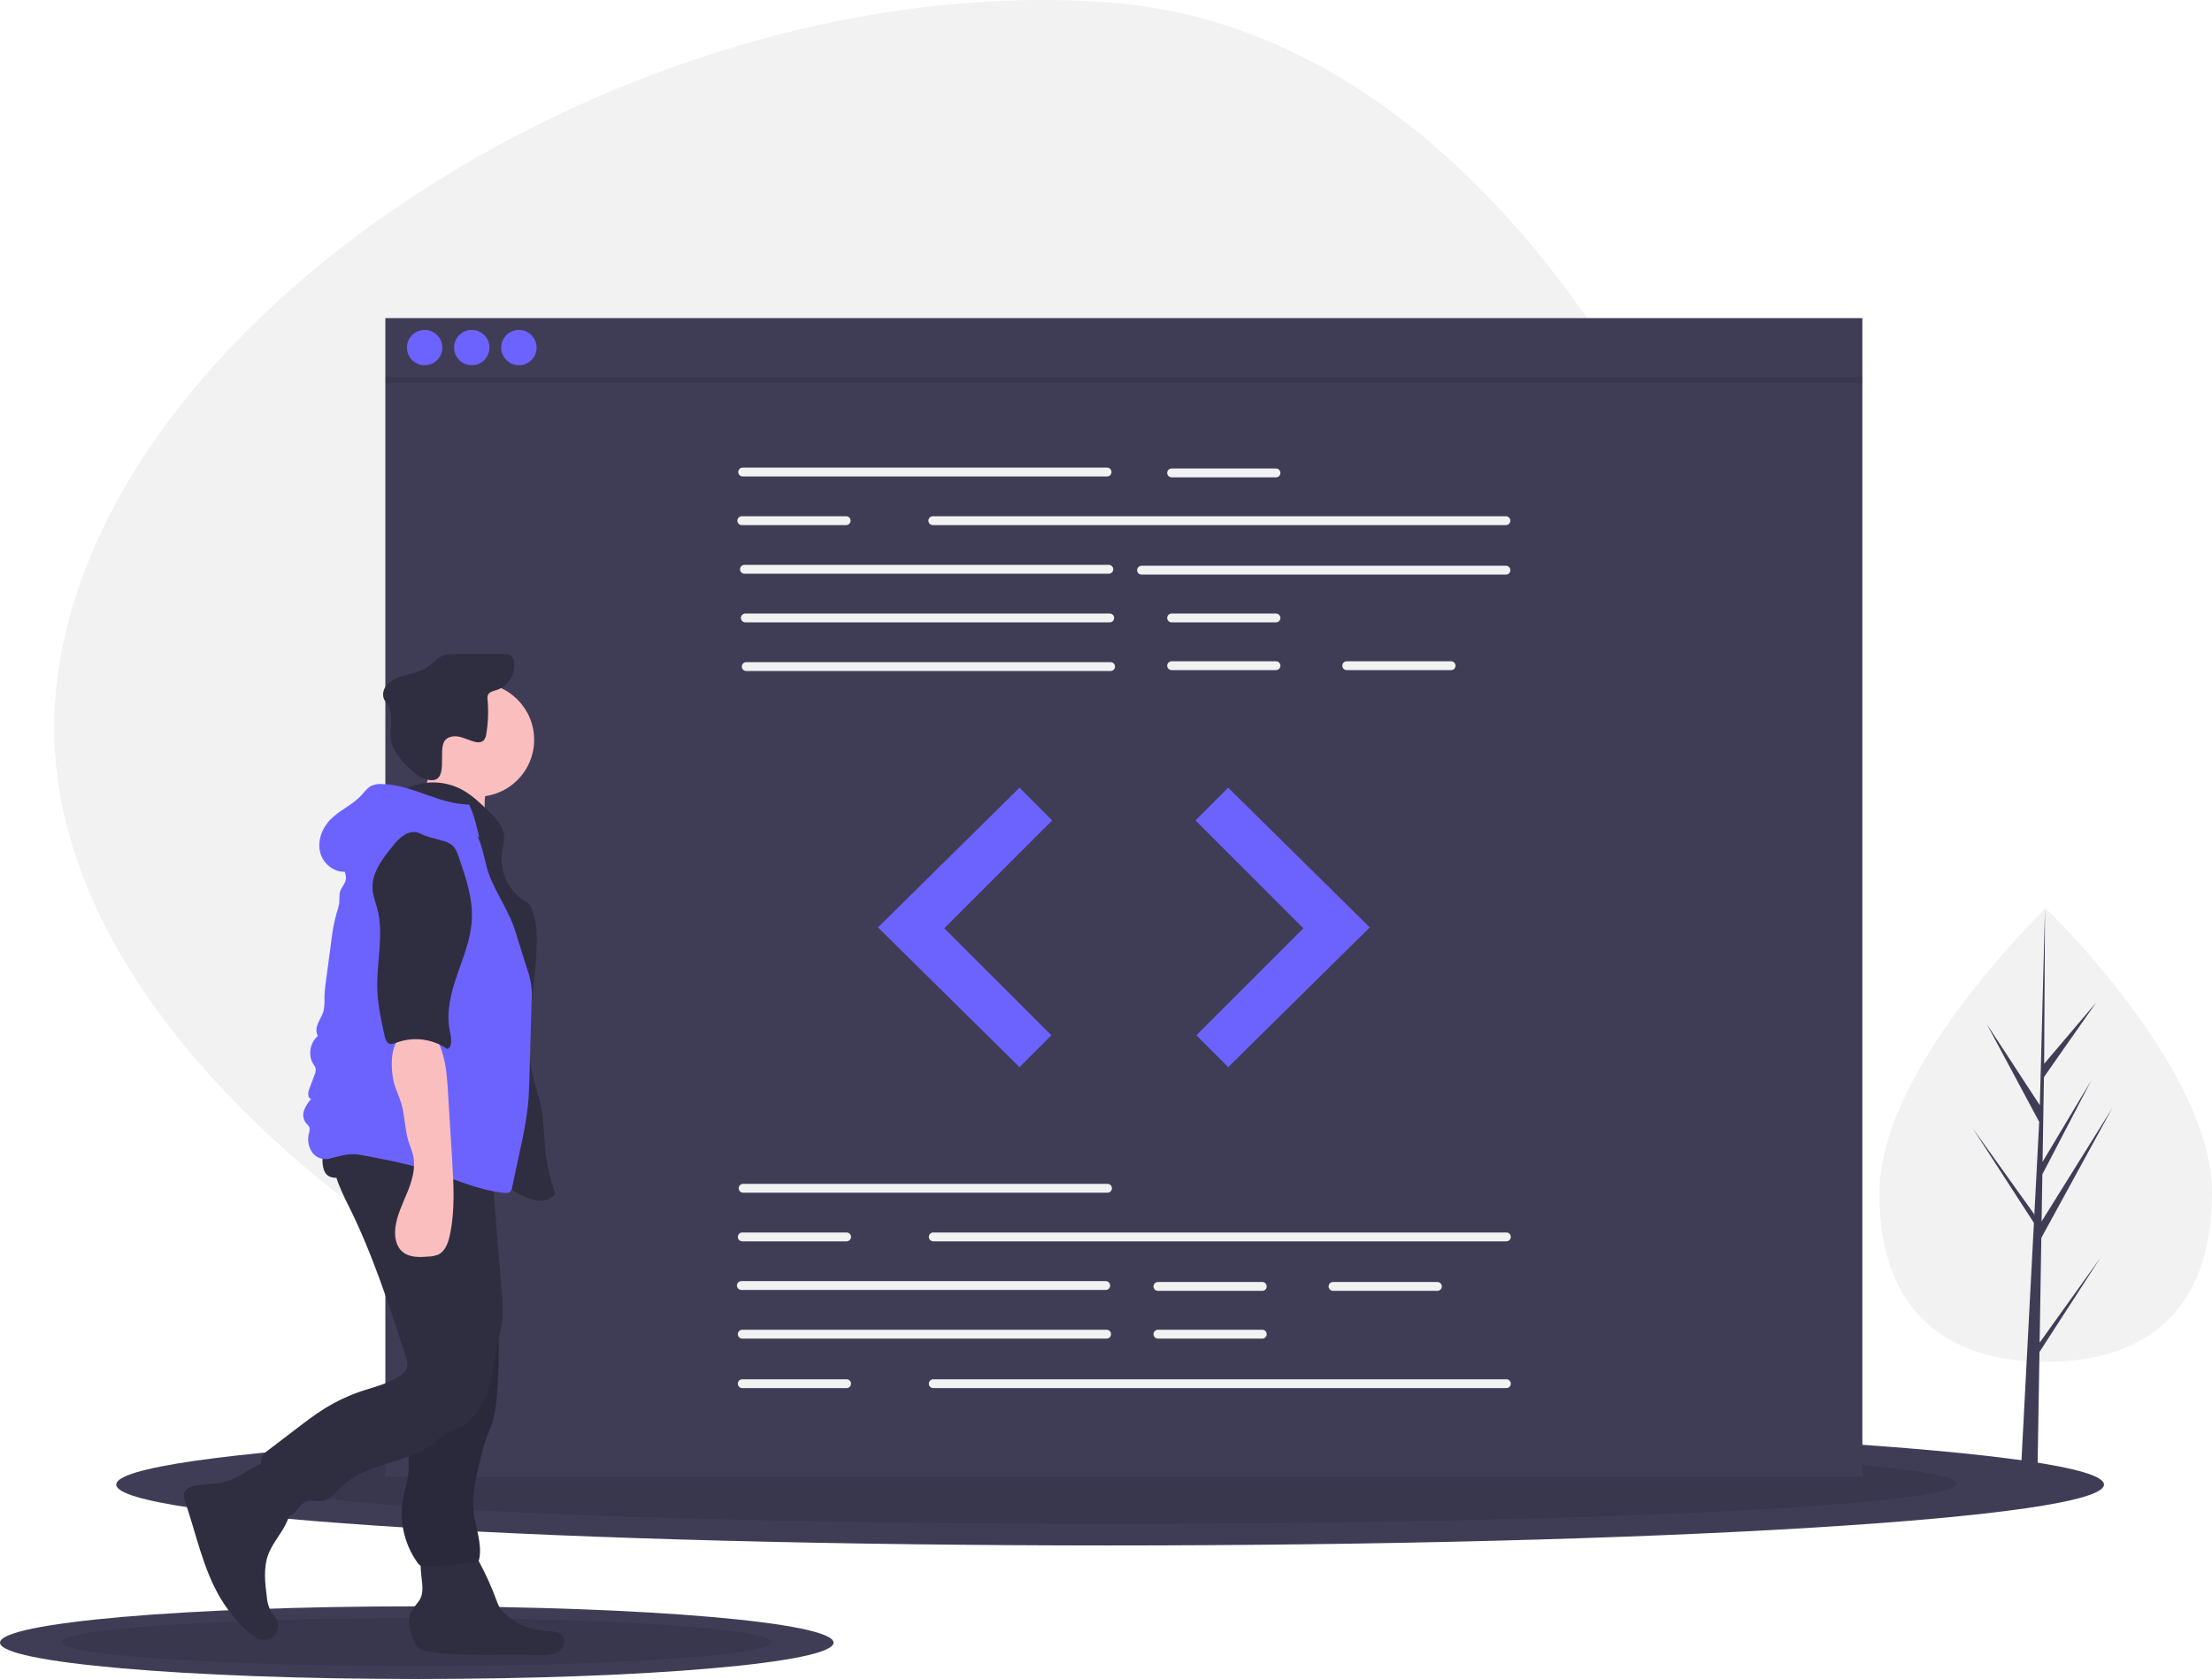
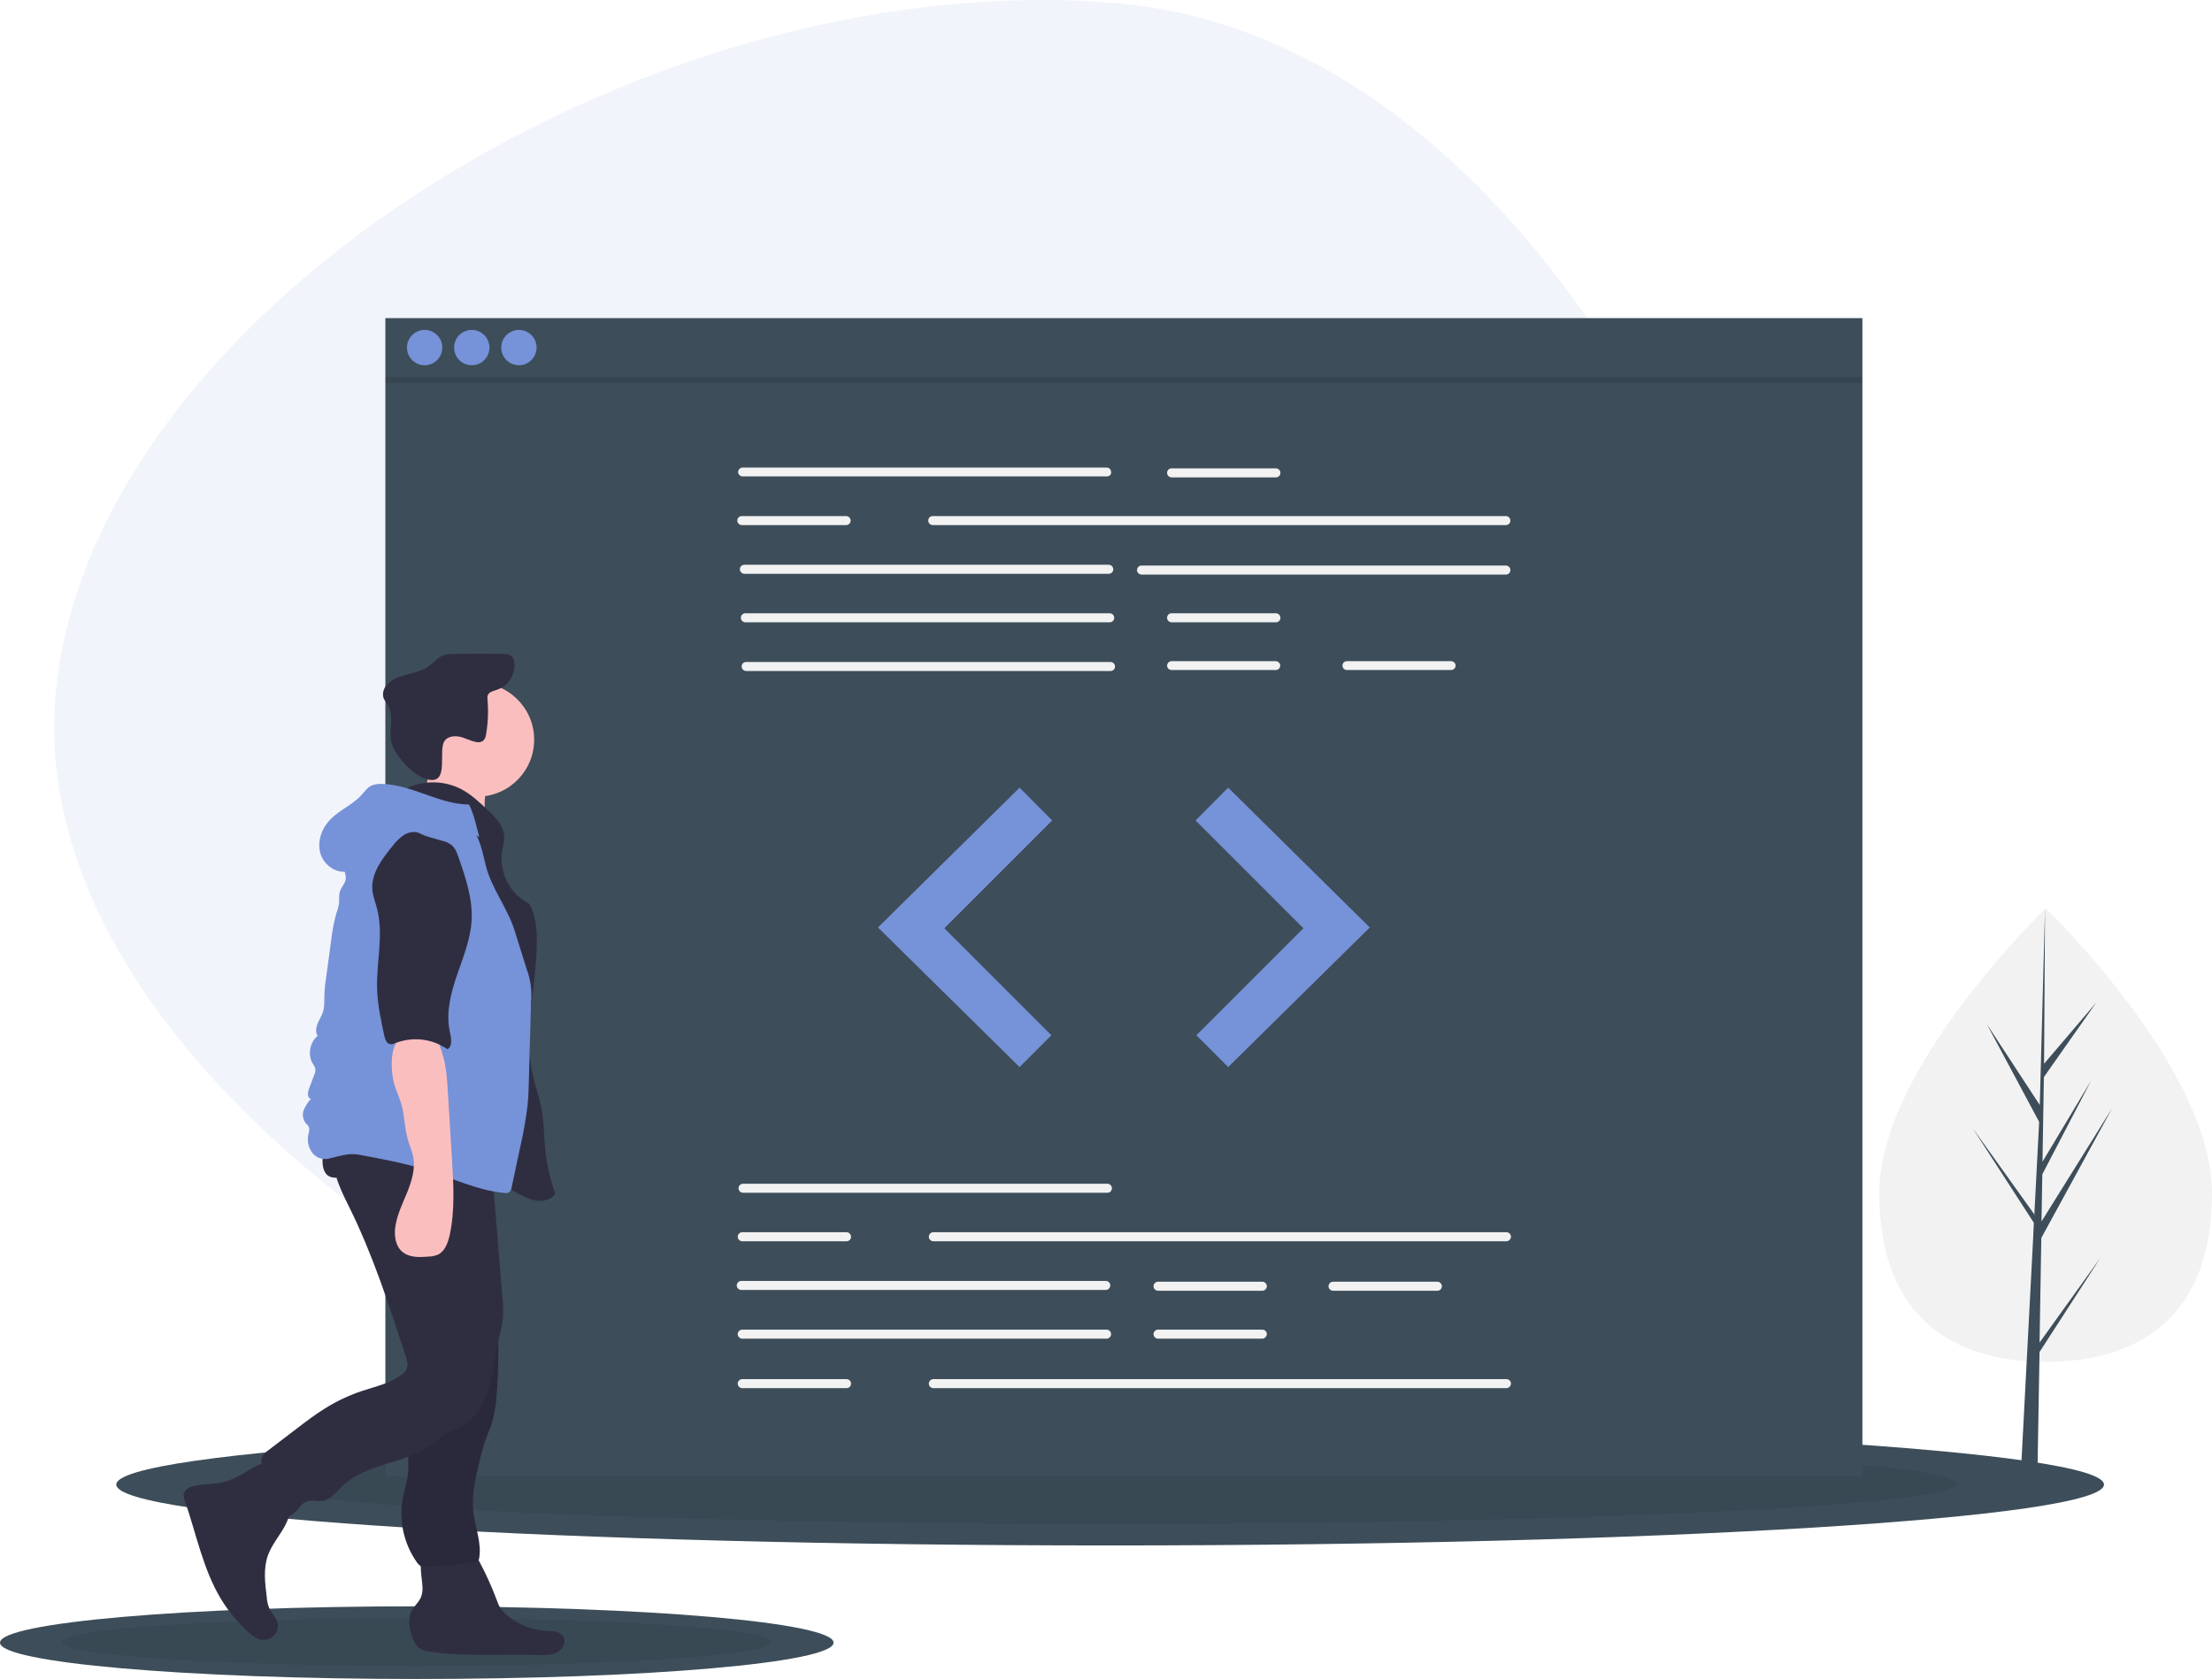
- <svg xmlns="http://www.w3.org/2000/svg" id="a594ac37-6d44-4297-8862-1cbd9c01c0b7" data-name="Layer 1" width="1126.194" height="855" viewBox="0 0 1126.194 855">
-   <path d="M581.768,778.438C339.369,759.991,50.297,572.172,65.014,378.781S359.7,5.358,602.099,23.805,984.031,403.667,969.314,597.058,824.166,796.885,581.768,778.438Z" transform="translate(-36.90323 -22.5)" fill="#f2f2f2" />
-   <ellipse cx="565.194" cy="756" rx="506" ry="31" fill="#3f3d56" />
-   <ellipse cx="565.194" cy="755.5" rx="431" ry="20.5" opacity="0.1" />
-   <ellipse cx="212.194" cy="836.5" rx="212.194" ry="18.5" fill="#3f3d56" />
-   <ellipse cx="212.194" cy="836.202" rx="180.742" ry="12.234" opacity="0.1" />
-   <rect x="196.194" y="162" width="752" height="590" fill="#3f3d56" />
-   <path d="M600.541,265.129H415.024a2.251,2.251,0,1,1,0-4.503H600.541a2.251,2.251,0,0,1,0,4.503Z" transform="translate(-36.90323 -22.5)" fill="#f2f2f2" />
-   <path d="M803.62,289.895H511.835a2.251,2.251,0,0,1,0-4.503H803.62a2.251,2.251,0,1,1,0,4.503Z" transform="translate(-36.90323 -22.5)" fill="#f2f2f2" />
-   <path d="M601.442,314.661H415.924a2.251,2.251,0,1,1,0-4.503H601.442a2.251,2.251,0,1,1,0,4.503Z" transform="translate(-36.90323 -22.5)" fill="#f2f2f2" />
-   <path d="M803.62,315.111H618.102a2.251,2.251,0,0,1,0-4.503H803.62a2.251,2.251,0,1,1,0,4.503Z" transform="translate(-36.90323 -22.5)" fill="#f2f2f2" />
-   <path d="M601.892,339.426H416.374a2.251,2.251,0,0,1,0-4.503H601.892a2.251,2.251,0,1,1,0,4.503Z" transform="translate(-36.90323 -22.5)" fill="#f2f2f2" />
-   <path d="M602.342,364.192H416.825a2.251,2.251,0,0,1,0-4.503H602.342a2.251,2.251,0,1,1,0,4.503Z" transform="translate(-36.90323 -22.5)" fill="#f2f2f2" />
-   <path d="M686.546,265.579H633.412a2.251,2.251,0,0,1,0-4.503h53.134a2.251,2.251,0,1,1,0,4.503Z" transform="translate(-36.90323 -22.5)" fill="#f2f2f2" />
-   <path d="M686.546,339.426H633.412a2.251,2.251,0,0,1,0-4.503h53.134a2.251,2.251,0,1,1,0,4.503Z" transform="translate(-36.90323 -22.5)" fill="#f2f2f2" />
-   <path d="M686.546,363.742H633.412a2.251,2.251,0,1,1,0-4.503h53.134a2.251,2.251,0,1,1,0,4.503Z" transform="translate(-36.90323 -22.5)" fill="#f2f2f2" />
-   <path d="M775.702,363.742H722.569a2.251,2.251,0,0,1,0-4.503h53.134a2.251,2.251,0,1,1,0,4.503Z" transform="translate(-36.90323 -22.5)" fill="#f2f2f2" />
-   <path d="M467.707,289.895H414.573a2.251,2.251,0,0,1,0-4.503h53.134a2.251,2.251,0,0,1,0,4.503Z" transform="translate(-36.90323 -22.5)" fill="#f2f2f2" />
-   <path d="M600.766,629.861H415.249a2.251,2.251,0,0,1,0-4.503H600.766a2.251,2.251,0,0,1,0,4.503Z" transform="translate(-36.90323 -22.5)" fill="#f2f2f2" />
-   <path d="M599.866,679.392H414.348a2.251,2.251,0,1,1,0-4.503H599.866a2.251,2.251,0,0,1,0,4.503Z" transform="translate(-36.90323 -22.5)" fill="#f2f2f2" />
-   <path d="M600.316,704.158H414.798a2.251,2.251,0,1,1,0-4.503H600.316a2.251,2.251,0,1,1,0,4.503Z" transform="translate(-36.90323 -22.5)" fill="#f2f2f2" />
-   <path d="M679.566,679.842H626.433a2.251,2.251,0,0,1,0-4.503h53.134a2.251,2.251,0,0,1,0,4.503Z" transform="translate(-36.90323 -22.5)" fill="#f2f2f2" />
-   <path d="M679.566,704.158H626.433a2.251,2.251,0,0,1,0-4.503h53.134a2.251,2.251,0,1,1,0,4.503Z" transform="translate(-36.90323 -22.5)" fill="#f2f2f2" />
-   <path d="M768.723,679.842H715.589a2.251,2.251,0,1,1,0-4.503h53.134a2.251,2.251,0,0,1,0,4.503Z" transform="translate(-36.90323 -22.5)" fill="#f2f2f2" />
-   <path d="M803.845,654.626H512.06a2.251,2.251,0,0,1,0-4.503H803.845a2.251,2.251,0,0,1,0,4.503Z" transform="translate(-36.90323 -22.5)" fill="#f2f2f2" />
-   <path d="M467.932,654.626H414.798a2.251,2.251,0,0,1,0-4.503H467.932a2.251,2.251,0,0,1,0,4.503Z" transform="translate(-36.90323 -22.5)" fill="#f2f2f2" />
-   <path d="M803.845,729.374H512.06a2.251,2.251,0,1,1,0-4.503H803.845a2.251,2.251,0,0,1,0,4.503Z" transform="translate(-36.90323 -22.5)" fill="#f2f2f2" />
-   <path d="M467.932,729.374H414.798a2.251,2.251,0,1,1,0-4.503H467.932a2.251,2.251,0,1,1,0,4.503Z" transform="translate(-36.90323 -22.5)" fill="#f2f2f2" />
-   <polygon points="519.06 401.13 447.014 472.275 519.06 543.42 535.27 527.21 480.786 472.725 535.72 417.79 519.06 401.13" fill="#6c63ff" />
-   <polygon points="625.327 401.13 697.373 472.275 625.327 543.42 609.117 527.21 663.602 472.725 608.667 417.79 625.327 401.13" fill="#6c63ff" />
-   <circle cx="216.194" cy="177" r="9" fill="#6c63ff" />
-   <circle cx="240.194" cy="177" r="9" fill="#6c63ff" />
-   <circle cx="264.194" cy="177" r="9" fill="#6c63ff" />
-   <rect x="196.194" y="192" width="752" height="3" opacity="0.1" />
-   <path d="M1163.097,629.954c0,63.771-37.911,86.038-84.676,86.038s-84.676-22.266-84.676-86.038,84.676-144.898,84.676-144.898S1163.097,566.182,1163.097,629.954Z" transform="translate(-36.90323 -22.5)" fill="#f2f2f2" />
-   <polygon points="1038.433 683.736 1039.3 630.365 1075.391 564.338 1039.436 621.993 1039.826 597.995 1064.699 550.226 1039.929 591.645 1039.929 591.645 1040.63 548.484 1067.265 510.453 1040.74 541.697 1041.178 462.556 1038.425 567.325 1038.651 563.003 1011.571 521.552 1038.217 571.3 1035.694 619.503 1035.619 618.223 1004.4 574.602 1035.524 622.743 1035.209 628.771 1035.152 628.862 1035.178 629.357 1028.776 751.653 1037.329 751.653 1038.355 688.485 1069.404 640.461 1038.433 683.736" fill="#3f3d56" />
-   <path d="M159.525,773.591a43.126,43.126,0,0,1-8.178,3.503c-5.079,1.387-10.507.878-15.637,2.063-2.1.485-4.386,1.499-5.054,3.549-.49,1.503.043,3.127.553,4.623,5.669,16.62,9.085,34.266,18.125,49.321a74.641,74.641,0,0,0,13.993,16.988c2.055,1.852,4.384,3.664,7.135,3.955a7.248,7.248,0,0,0,7.371-10.182c-.811-1.801-2.317-3.196-3.289-4.916a18.757,18.757,0,0,1-1.819-6.991c-.893-7.108-1.754-14.538.709-21.265,1.652-4.512,4.682-8.359,7.206-12.447s4.622-8.772,4.06-13.544c-.383-3.257-1.972-6.237-3.65-9.054-1.681-2.823-5.005-10.408-8.383-11.35C169.16,766.864,162.583,772.024,159.525,773.591Z" transform="translate(-36.90323 -22.5)" fill="#2f2e41" />
-   <path d="M251.96,831a14.019,14.019,0,0,1-.663,4.745c-1.058,2.793-3.681,4.706-5.036,7.367-1.885,3.701-1.031,8.174.218,12.135.783,2.483,1.81,5.067,3.912,6.603a12.893,12.893,0,0,0,5.954,1.907c18.036,2.496,36.358,1.064,54.559,1.587,3.317.095,6.829.211,9.725-1.41s4.686-5.697,2.717-8.368c-1.769-2.399-5.265-2.376-8.242-2.518a33.912,33.912,0,0,1-20.913-8.615,15.112,15.112,0,0,1-2.933-3.377,20.753,20.753,0,0,1-1.534-3.518,156.799,156.799,0,0,0-9.084-20.119c-.979-1.815-2.087-3.705-3.906-4.676a10.323,10.323,0,0,0-4.239-.926c-4.536-.294-16.283-1.838-19.791,1.69C249.461,816.768,252.032,826.86,251.96,831Z" transform="translate(-36.90323 -22.5)" fill="#2f2e41" />
-   <circle cx="242.971" cy="376.72" r="28.975" fill="#fbbebe" />
-   <path d="M253.709,423.146c-1.723,4.614-4.647,8.947-8.9,11.43l40.075,8.175a42.453,42.453,0,0,1-.562-17.869,10.3,10.3,0,0,0,.24-4.409c-.754-2.907-4.026-4.307-6.955-4.974-7.314-1.667-13.782-2.561-20.579-5.792C254.95,413.263,255.241,419.045,253.709,423.146Z" transform="translate(-36.90323 -22.5)" fill="#fbbebe" />
-   <path d="M244.474,423.727a31.338,31.338,0,0,1,27.313.714c5.138,2.707,9.392,6.794,13.572,10.826,3.853,3.717,7.962,7.972,8.236,13.319.132,2.59-.676,5.123-1.084,7.684a25.766,25.766,0,0,0,13.78,26.469c3.184,5.303,3.841,11.729,3.889,17.914.185,23.436-7.209,47.161-1.93,69.995,1.239,5.361,3.162,10.554,4.232,15.951,1.387,6.991,1.318,14.18,2.044,21.27a95.266,95.266,0,0,0,5.113,22.495c-1.744,2.774-5.374,3.837-8.642,3.613s-6.325-1.643-9.242-3.136c-14.123-7.227-27.059-16.757-41.687-22.9-9.678-4.064-19.987-6.595-29.376-11.288s-18.12-12.142-20.99-22.238c-1.241-4.365-1.318-8.965-1.385-13.503-.285-19.114-.55-38.436,3.61-57.094,3.669-16.454,10.741-32.194,12.284-48.981.502-5.464.513-11.314,3.566-15.873C232.091,432.52,241.409,430.851,244.474,423.727Z" transform="translate(-36.90323 -22.5)" fill="#2f2e41" />
-   <path d="M263.395,399.629c1.707-2.227,5-2.531,7.728-1.872s5.243,2.064,7.997,2.599a4.675,4.675,0,0,0,3.743-.526,5.444,5.444,0,0,0,1.615-3.57,68.163,68.163,0,0,0,.671-17.38,5.147,5.147,0,0,1,.159-2.437c.682-1.643,2.763-2.035,4.462-2.562a13.316,13.316,0,0,0,9.013-13.633,5.421,5.421,0,0,0-1.657-3.741c-1.175-.958-2.82-1.016-4.336-1.029q-11.683-.094-23.367.006c-2.883.025-5.91.096-8.409,1.533-1.848,1.063-3.222,2.773-4.88,4.112-4.326,3.491-10.178,4.201-15.441,5.991a15.308,15.308,0,0,0-6.768,4.036c-1.75,2-2.592,4.973-1.493,7.393a26.252,26.252,0,0,0,1.887,2.904c3.105,4.964,1.038,11.403,1.501,17.24.579,7.288,11.365,19.112,18.679,20.836C266.308,422.311,259.486,404.414,263.395,399.629Z" transform="translate(-36.90323 -22.5)" fill="#2f2e41" />
-   <path d="M247.037,719.183c.745,5.322,1.701,10.662,1.445,16.029-.357,7.494-3.059,14.714-3.559,22.199-.373,5.591.49,11.242-.287,16.791-.497,3.553-1.656,6.978-2.373,10.494a43.395,43.395,0,0,0,6.973,33.265,5.448,5.448,0,0,0,2.023,1.961,5.714,5.714,0,0,0,2.508.332,179.947,179.947,0,0,0,25.17-2.287,2.414,2.414,0,0,0,1.616-.713,2.266,2.266,0,0,0,.351-.954c1.544-7.936-1.977-15.893-2.872-23.928-.956-8.58,1.103-17.177,3.146-25.565a113.548,113.548,0,0,1,3.467-12.228c.988-2.697,2.181-5.321,3.037-8.063a61.46,61.46,0,0,0,2.202-13.203q.892-10.575.945-21.199a88.958,88.958,0,0,0-1.665-20.01c-1.878-8.338-5.724-16.081-9.536-23.73a15.029,15.029,0,0,0-5.618,2.67,125.38,125.38,0,0,1-15.35,8.481c-3.567,1.657-10.522,2.833-12.786,6.286-2.232,3.405-.792,10.351-.621,14.106Q245.694,709.584,247.037,719.183Z" transform="translate(-36.90323 -22.5)" fill="#2f2e41" />
-   <path d="M247.037,719.183c.745,5.322,1.701,10.662,1.445,16.029-.357,7.494-3.059,14.714-3.559,22.199-.373,5.591.49,11.242-.287,16.791-.497,3.553-1.656,6.978-2.373,10.494a43.395,43.395,0,0,0,6.973,33.265,5.448,5.448,0,0,0,2.023,1.961,5.714,5.714,0,0,0,2.508.332,179.947,179.947,0,0,0,25.17-2.287,2.414,2.414,0,0,0,1.616-.713,2.266,2.266,0,0,0,.351-.954c1.544-7.936-1.977-15.893-2.872-23.928-.956-8.58,1.103-17.177,3.146-25.565a113.548,113.548,0,0,1,3.467-12.228c.988-2.697,2.181-5.321,3.037-8.063a61.46,61.46,0,0,0,2.202-13.203q.892-10.575.945-21.199a88.958,88.958,0,0,0-1.665-20.01c-1.878-8.338-5.724-16.081-9.536-23.73a15.029,15.029,0,0,0-5.618,2.67,125.38,125.38,0,0,1-15.35,8.481c-3.567,1.657-10.522,2.833-12.786,6.286-2.232,3.405-.792,10.351-.621,14.106Q245.694,709.584,247.037,719.183Z" transform="translate(-36.90323 -22.5)" opacity="0.1" />
-   <path d="M207.864,605.518c-3.848,10.359,1.808,21.554,6.722,31.452,12.106,24.386,20.513,50.407,28.874,76.317.626,1.941,1.252,4.058.554,5.974a7.825,7.825,0,0,1-2.822,3.347c-5.765,4.379-13.107,5.939-19.975,8.23a90.184,90.184,0,0,0-18.943,8.88c-4.977,3.084-9.639,6.644-14.292,10.197l-14.812,11.312a9.903,9.903,0,0,0-2.476,2.397c-1.429,2.241-.843,5.167-.132,7.728a131.432,131.432,0,0,0,7.252,19.792,6.911,6.911,0,0,0,2.63,3.447c2.312,1.242,5.14-.405,6.905-2.347s3.292-4.359,5.781-5.193c2.486-.833,5.222.176,7.818-.189,4.199-.589,6.986-4.457,10.013-7.426,12.365-12.131,33.01-11.251,46.612-21.977a59.228,59.228,0,0,1,6.231-4.868c2.3-1.359,4.907-2.105,7.293-3.307,7.257-3.654,11.819-11.209,14.262-18.957s3.141-15.928,4.897-23.861c.908-4.101,2.103-8.158,2.507-12.338a66.094,66.094,0,0,0-.253-11.666L287.604,621.748c-.4-4.943-.8-9.892-1.576-14.791-14.577.521-29.143,1.108-43.728,1.28C230.695,608.374,218.876,609.186,207.864,605.518Z" transform="translate(-36.90323 -22.5)" fill="#2f2e41" />
-   <path d="M202.506,619.721c1.977,3.18,6.79,3.114,10.104,1.371s5.889-4.673,9.211-6.401c4.464-2.323,9.746-2.235,14.776-2.093,7.964.225,16.025.464,23.687,2.647,7.925,2.257,15.64,6.603,23.834,5.736,1.426-.151,2.985-.56,3.761-1.766a5.544,5.544,0,0,0,.62-2.836l.268-7.159a6.464,6.464,0,0,0-.57-3.625,6.082,6.082,0,0,0-2.716-2.079c-11.663-5.646-24.965-6.697-37.915-7.141q-9.875-.338-19.757-.278c-5.591.034-12.303-.775-17.739.719C202.774,598.82,198.805,613.769,202.506,619.721Z" transform="translate(-36.90323 -22.5)" fill="#2f2e41" />
-   <path d="M275.742,432.226c-15.282-.135-29.131-10.223-44.412-10.468a11.514,11.514,0,0,0-5.393.93c-2.129,1.073-3.529,3.147-5.147,4.898-4.518,4.893-11.061,7.505-15.703,12.281-4.352,4.478-6.773,11.15-5.055,17.153s8.204,10.608,14.279,9.165A36.801,36.801,0,0,1,228.65,446.706a72.887,72.887,0,0,1,11.205-5.882c6.868-3.112,14.548-6.283,21.718-3.95a30.638,30.638,0,0,1,7.409,4.04l11.954,8.03C279.543,443.45,278.29,437.288,275.742,432.226Z" transform="translate(-36.90323 -22.5)" fill="#6c63ff" />
-   <path d="M212.552,460.874c-2.029,2.532.894,6.2.447,9.413-.297,2.135-2.054,3.765-2.786,5.793-.758,2.1-.356,4.427-.643,6.641a28.489,28.489,0,0,1-1.275,4.73,84.975,84.975,0,0,0-2.686,14.026l-2.675,19.976a75.681,75.681,0,0,0-.846,9.078,27.107,27.107,0,0,1-.452,6.787c-.592,2.183-1.904,4.093-2.786,6.175s-1.291,4.602-.099,6.524c-3.991,3.325-5.178,9.854-2.387,14.235a7.899,7.899,0,0,1,1.23,2.265,5.82,5.82,0,0,1-.542,3.34l-2.705,7.207c-.692,1.845-.911,4.653,1.014,5.074a17.006,17.006,0,0,0-3.651,5.767,6.866,6.866,0,0,0,.972,6.506,8.289,8.289,0,0,1,1.694,2.056,5.473,5.473,0,0,1-.196,3.243,11.906,11.906,0,0,0,1.473,9.333,8.371,8.371,0,0,0,8.418,3.609c5.41-1.22,10.272-3.147,15.728-2.146,11.746,2.155,23.53,4.32,34.906,7.952,12.984,4.145,25.556,10.224,39.126,11.5a3.798,3.798,0,0,0,2.617-.407,3.931,3.931,0,0,0,1.21-2.488q2.097-9.832,4.194-19.665a202.363,202.363,0,0,0,3.855-22.028c.477-4.781.614-9.589.749-14.392l1.081-38.231a38.197,38.197,0,0,0-2.2-16.62l-6.217-19.848c-3.548-11.327-11.688-21.371-14.586-32.882-1.834-7.285-3.189-15.103-8.108-20.781-7.012-8.095-19.145-9.354-29.764-7.962-4.797.629-9.636,1.714-13.785,4.202-4.798,2.877-8.333,7.409-11.753,11.836C218.305,454.343,215.436,457.276,212.552,460.874Z" transform="translate(-36.90323 -22.5)" fill="#6c63ff" />
-   <path d="M237.347,573.323c.875,3.773,2.712,7.251,3.837,10.957,1.884,6.209,1.724,12.896,3.605,19.106.789,2.606,1.933,5.109,2.5,7.773,1.321,6.211-.608,12.636-3.003,18.516s-5.313,11.678-6.091,17.98c-.548,4.438.239,9.45,3.66,12.331,3.552,2.99,8.713,2.788,13.339,2.39a14.016,14.016,0,0,0,4.841-1.008c3.538-1.674,5.028-5.86,5.855-9.685,2.771-12.819,1.98-26.106,1.174-39.197l-2.106-34.234c-.405-6.591-.84-13.318-2.871-19.646-.739-2.302-2.026-6.954-4.129-8.424-2.083-1.456-8.03-1.521-10.609-1.642C235.251,547.97,235.387,564.856,237.347,573.323Z" transform="translate(-36.90323 -22.5)" fill="#fbbebe" />
-   <path d="M250.751,446.923c-2.471-1.294-5.584-.736-7.972.704a24.568,24.568,0,0,0-5.972,5.798c-5.339,6.517-10.991,13.995-10.199,22.382.297,3.145,1.501,6.121,2.317,9.172,3.579,13.38-.379,27.53.075,41.373.262,7.999,2.003,15.866,3.736,23.679.354,1.595.92,3.44,2.463,3.977,1.159.403,2.41-.115,3.557-.551A28.371,28.371,0,0,1,264.721,556.731c2.865-1.529,1.791-6.363,1.149-9.546-1.908-9.458.682-19.214,3.828-28.335s6.911-18.23,7.432-27.865c.591-10.916-3.029-21.571-6.6-31.903-.779-2.255-1.631-4.62-3.439-6.178a13.665,13.665,0,0,0-5.203-2.377C258.096,449.406,254.255,448.758,250.751,446.923Z" transform="translate(-36.90323 -22.5)" fill="#2f2e41" />
+ <svg xmlns="http://www.w3.org/2000/svg" version="1.1" id="a594ac37-6d44-4297-8862-1cbd9c01c0b7" x="0px" y="0px" viewBox="0 0 1126.2 855" style="enable-background:new 0 0 1126.2 855;" xml:space="preserve">
+   <style type="text/css">
+ 	.st0{opacity:0.1;fill:#7692D8;}
+ 	.st1{fill:#3D4D59;}
+ 	.st2{opacity:0.1;fill:#19242B;enable-background:new    ;}
+ 	.st3{fill:#F2F2F2;}
+ 	.st4{fill:#7692D8;}
+ 	.st5{opacity:0.1;enable-background:new    ;}
+ 	.st6{fill:#2F2E41;}
+ 	.st7{fill:#FBBEBE;}
+ </style>
+   <path class="st0" d="M544.9,755.9C302.5,737.5,13.4,549.7,28.1,356.3S322.8-17.1,565.2,1.3s381.9,379.9,367.2,573.3  C917.7,767.9,787.3,774.4,544.9,755.9z" />
+   <ellipse class="st1" cx="565.2" cy="756" rx="506" ry="31" />
+   <ellipse class="st2" cx="565.2" cy="755.5" rx="431" ry="20.5" />
+   <ellipse class="st1" cx="212.2" cy="836.5" rx="212.2" ry="18.5" />
+   <ellipse class="st2" cx="212.2" cy="836.2" rx="180.7" ry="12.2" />
+   <rect x="196.2" y="162" class="st1" width="752" height="590" />
+   <path class="st3" d="M563.6,242.6H378.1c-1.2,0-2.3-1-2.3-2.2s1-2.3,2.2-2.3c0,0,0,0,0,0h185.5c1.2,0,2.2,1,2.2,2.3  C565.9,241.6,564.9,242.6,563.6,242.6z" />
+   <path class="st3" d="M766.7,267.4H474.9c-1.2,0-2.3-1-2.3-2.3s1-2.3,2.3-2.3l0,0h291.8c1.2,0,2.3,1,2.3,2.3S768,267.4,766.7,267.4z" />
+   <path class="st3" d="M564.5,292.2H379c-1.2,0-2.3-1-2.3-2.3s1-2.3,2.3-2.3h185.5c1.2,0,2.3,1,2.3,2.3S565.8,292.2,564.5,292.2z" />
+   <path class="st3" d="M766.7,292.6H581.2c-1.2,0-2.3-1-2.3-2.3s1-2.3,2.3-2.3h185.5c1.2,0,2.3,1,2.3,2.3S768,292.6,766.7,292.6z" />
+   <path class="st3" d="M565,316.9H379.5c-1.2,0-2.3-1-2.3-2.3s1-2.3,2.3-2.3H565c1.2,0,2.3,1,2.3,2.3S566.2,316.9,565,316.9z" />
+   <path class="st3" d="M565.4,341.7H379.9c-1.2,0-2.3-1-2.3-2.3s1-2.3,2.3-2.3h185.5c1.2,0,2.3,1,2.3,2.3S566.7,341.7,565.4,341.7z" />
+   <path class="st3" d="M649.6,243.1h-53.1c-1.2,0-2.3-1-2.3-2.3s1-2.3,2.3-2.3l0,0h53.1c1.2,0,2.3,1,2.3,2.3S650.9,243.1,649.6,243.1z  " />
+   <path class="st3" d="M649.6,316.9h-53.1c-1.2,0-2.3-1-2.3-2.3s1-2.3,2.3-2.3l0,0h53.1c1.2,0,2.3,1,2.3,2.3S650.9,316.9,649.6,316.9z  " />
+   <path class="st3" d="M649.6,341.2h-53.1c-1.2,0-2.3-1-2.3-2.2s1-2.3,2.2-2.3c0,0,0,0,0,0h53.1c1.2,0,2.3,1,2.3,2.2  S650.9,341.2,649.6,341.2C649.7,341.2,649.6,341.2,649.6,341.2z" />
+   <path class="st3" d="M738.8,341.2h-53.1c-1.2,0-2.2-1-2.2-2.3c0-1.2,1-2.2,2.2-2.2h53.1c1.2,0,2.3,1,2.3,2.2  S740.1,341.2,738.8,341.2C738.8,341.2,738.8,341.2,738.8,341.2z" />
+   <path class="st3" d="M430.8,267.4h-53.1c-1.2,0-2.3-1-2.3-2.3s1-2.3,2.3-2.3l0,0h53.1c1.2,0,2.3,1,2.3,2.3S432,267.4,430.8,267.4z" />
+   <path class="st3" d="M563.9,607.4H378.3c-1.2,0-2.3-1-2.3-2.3c0-1.2,1-2.3,2.3-2.3l0,0h185.5c1.2,0,2.3,1,2.3,2.3  C566.1,606.4,565.1,607.4,563.9,607.4z" />
+   <path class="st3" d="M563,656.9H377.4c-1.2,0-2.3-1-2.3-2.3c0-1.2,1-2.3,2.3-2.3l0,0H563c1.2,0,2.3,1,2.3,2.3  C565.2,655.9,564.2,656.9,563,656.9z" />
+   <path class="st3" d="M563.4,681.7H377.9c-1.2,0-2.3-1-2.3-2.3c0-1.2,1-2.3,2.3-2.3l0,0h185.5c1.2,0,2.3,1,2.3,2.3  C565.7,680.6,564.7,681.7,563.4,681.7z" />
+   <path class="st3" d="M642.7,657.3h-53.1c-1.2,0-2.3-1-2.3-2.3c0-1.2,1-2.3,2.3-2.3h53.1c1.2,0,2.3,1,2.3,2.3  C644.9,656.3,643.9,657.3,642.7,657.3L642.7,657.3z" />
+   <path class="st3" d="M642.7,681.7h-53.1c-1.2,0-2.3-1-2.3-2.3c0-1.2,1-2.3,2.3-2.3h53.1c1.2,0,2.3,1,2.3,2.3  C644.9,680.6,643.9,681.7,642.7,681.7L642.7,681.7z" />
+   <path class="st3" d="M731.8,657.3h-53.1c-1.2,0-2.3-1-2.3-2.3c0-1.2,1-2.3,2.3-2.3h53.1c1.2,0,2.3,1,2.3,2.3  C734.1,656.3,733.1,657.3,731.8,657.3z" />
+   <path class="st3" d="M766.9,632.1H475.2c-1.2,0-2.3-1-2.3-2.3c0-1.2,1-2.3,2.3-2.3h291.8c1.2,0,2.3,1,2.3,2.3  C769.2,631.1,768.2,632.1,766.9,632.1z" />
+   <path class="st3" d="M431,632.1h-53.1c-1.2,0-2.3-1-2.3-2.3c0-1.2,1-2.3,2.3-2.3l0,0H431c1.2,0,2.3,1,2.3,2.3  C433.3,631.1,432.3,632.1,431,632.1z" />
+   <path class="st3" d="M766.9,706.9H475.2c-1.2,0-2.3-1-2.3-2.3c0-1.2,1-2.3,2.3-2.3h291.8c1.2,0,2.3,1,2.3,2.3  C769.2,705.9,768.2,706.9,766.9,706.9L766.9,706.9z" />
+   <path class="st3" d="M431,706.9h-53.1c-1.2,0-2.3-1-2.3-2.3c0-1.2,1-2.3,2.3-2.3l0,0H431c1.2,0,2.3,1,2.3,2.3  C433.3,705.9,432.3,706.9,431,706.9z" />
+   <polygon class="st4" points="519.1,401.1 447,472.3 519.1,543.4 535.3,527.2 480.8,472.7 535.7,417.8 " />
+   <polygon class="st4" points="625.3,401.1 697.4,472.3 625.3,543.4 609.1,527.2 663.6,472.7 608.7,417.8 " />
+   <circle class="st4" cx="216.2" cy="177" r="9" />
+   <circle class="st4" cx="240.2" cy="177" r="9" />
+   <circle class="st4" cx="264.2" cy="177" r="9" />
+   <rect x="196.2" y="192" class="st5" width="752" height="3" />
+   <path class="st3" d="M1126.2,607.5c0,63.8-37.9,86-84.7,86s-84.7-22.3-84.7-86s84.7-144.9,84.7-144.9S1126.2,543.7,1126.2,607.5z" />
+   <polygon class="st1" points="1038.4,683.7 1039.3,630.4 1075.4,564.3 1039.4,622 1039.8,598 1064.7,550.2 1039.9,591.6   1039.9,591.6 1040.6,548.5 1067.3,510.5 1040.7,541.7 1041.2,462.6 1038.4,567.3 1038.7,563 1011.6,521.6 1038.2,571.3   1035.7,619.5 1035.6,618.2 1004.4,574.6 1035.5,622.7 1035.2,628.8 1035.2,628.9 1035.2,629.4 1028.8,751.7 1037.3,751.7   1038.4,688.5 1069.4,640.5 " />
+   <path class="st6" d="M122.6,751.1c-2.6,1.4-5.3,2.6-8.2,3.5c-5.1,1.4-10.5,0.9-15.6,2.1c-2.1,0.5-4.4,1.5-5.1,3.5  c-0.5,1.5,0,3.1,0.6,4.6c5.7,16.6,9.1,34.3,18.1,49.3c3.8,6.3,8.5,12,14,17c2.1,1.9,4.4,3.7,7.1,4c4,0.4,7.5-2.5,8-6.4  c0.1-1.3-0.1-2.6-0.6-3.7c-0.8-1.8-2.3-3.2-3.3-4.9c-1.1-2.2-1.7-4.6-1.8-7c-0.9-7.1-1.8-14.5,0.7-21.3c1.7-4.5,4.7-8.4,7.2-12.4  s4.6-8.8,4.1-13.5c-0.4-3.3-2-6.2-3.6-9.1c-1.7-2.8-5-10.4-8.4-11.4C132.3,744.4,125.7,749.5,122.6,751.1z" />
+   <path class="st6" d="M215.1,808.5c0.1,1.6-0.2,3.2-0.7,4.7c-1.1,2.8-3.7,4.7-5,7.4c-1.9,3.7-1,8.2,0.2,12.1c0.8,2.5,1.8,5.1,3.9,6.6  c1.8,1.1,3.8,1.8,6,1.9c18,2.5,36.4,1.1,54.6,1.6c3.3,0.1,6.8,0.2,9.7-1.4s4.7-5.7,2.7-8.4c-1.8-2.4-5.3-2.4-8.2-2.5  c-7.8-0.4-15.1-3.4-20.9-8.6c-1.1-1-2.1-2.1-2.9-3.4c-0.6-1.1-1.1-2.3-1.5-3.5c-2.6-6.9-5.6-13.6-9.1-20.1c-1-1.8-2.1-3.7-3.9-4.7  c-1.3-0.6-2.8-0.9-4.2-0.9c-4.5-0.3-16.3-1.8-19.8,1.7C212.6,794.3,215.1,804.4,215.1,808.5z" />
+   <ellipse transform="matrix(7.088905e-02 -0.9975 0.9975 7.088905e-02 -150.0258 592.3745)" class="st7" cx="243" cy="376.7" rx="29" ry="29" />
+   <path class="st7" d="M216.8,400.6c-1.7,4.6-4.6,8.9-8.9,11.4l40.1,8.2c-1.5-5.8-1.6-11.9-0.6-17.9c0.4-1.4,0.5-2.9,0.2-4.4  c-0.8-2.9-4-4.3-7-5c-7.3-1.7-13.8-2.6-20.6-5.8C218,390.8,218.3,396.5,216.8,400.6z" />
+   <path class="st6" d="M207.6,401.2c8.7-4,18.8-3.7,27.3,0.7c5.1,2.7,9.4,6.8,13.6,10.8c3.9,3.7,8,8,8.2,13.3c0.1,2.6-0.7,5.1-1.1,7.7  c-1.5,10.9,4,21.5,13.8,26.5c3.2,5.3,3.8,11.7,3.9,17.9c0.2,23.4-7.2,47.2-1.9,70c1.2,5.4,3.2,10.6,4.2,16c1.4,7,1.3,14.2,2,21.3  c0.8,7.7,2.5,15.2,5.1,22.5c-1.7,2.8-5.4,3.8-8.6,3.6s-6.3-1.6-9.2-3.1c-14.1-7.2-27.1-16.8-41.7-22.9c-9.7-4.1-20-6.6-29.4-11.3  s-18.1-12.1-21-22.2c-1.2-4.4-1.3-9-1.4-13.5c-0.3-19.1-0.6-38.4,3.6-57.1c3.7-16.5,10.7-32.2,12.3-49c0.5-5.5,0.5-11.3,3.6-15.9  C195.2,410,204.5,408.4,207.6,401.2z" />
+   <path class="st6" d="M226.5,377.1c1.7-2.2,5-2.5,7.7-1.9s5.2,2.1,8,2.6c1.3,0.4,2.6,0.2,3.7-0.5c1-0.9,1.5-2.2,1.6-3.6  c1-5.7,1.2-11.6,0.7-17.4c-0.1-0.8-0.1-1.6,0.2-2.4c0.7-1.6,2.8-2,4.5-2.6c5.8-1.9,9.5-7.6,9-13.6c0-1.4-0.6-2.8-1.7-3.7  c-1.2-1-2.8-1-4.3-1c-7.8-0.1-15.6-0.1-23.4,0c-2.9,0-5.9,0.1-8.4,1.5c-1.8,1.1-3.2,2.8-4.9,4.1c-4.3,3.5-10.2,4.2-15.4,6  c-2.6,0.7-4.9,2.1-6.8,4c-1.8,2-2.6,5-1.5,7.4c0.6,1,1.2,2,1.9,2.9c3.1,5,1,11.4,1.5,17.2c0.6,7.3,11.4,19.1,18.7,20.8  C229.4,399.8,222.6,381.9,226.5,377.1z" />
+   <path class="st6" d="M210.1,696.7c0.7,5.3,1.7,10.7,1.4,16c-0.4,7.5-3.1,14.7-3.6,22.2c-0.4,5.6,0.5,11.2-0.3,16.8  c-0.5,3.6-1.7,7-2.4,10.5c-2.3,11.6,0.2,23.6,7,33.3c0.5,0.8,1.2,1.5,2,2c0.8,0.3,1.7,0.4,2.5,0.3c8.4-0.2,16.8-0.9,25.2-2.3  c0.6,0,1.2-0.3,1.6-0.7c0.2-0.3,0.3-0.6,0.4-1c1.5-7.9-2-15.9-2.9-23.9c-1-8.6,1.1-17.2,3.1-25.6c0.9-4.1,2.1-8.2,3.5-12.2  c1-2.7,2.2-5.3,3-8.1c1.2-4.3,2-8.7,2.2-13.2c0.6-7.1,0.9-14.1,0.9-21.2c0.2-6.7-0.4-13.4-1.7-20c-1.9-8.3-5.7-16.1-9.5-23.7  c-2,0.5-4,1.4-5.6,2.7c-4.9,3.2-10,6-15.4,8.5c-3.6,1.7-10.5,2.8-12.8,6.3c-2.2,3.4-0.8,10.4-0.6,14.1  C208.6,683.9,209.2,690.3,210.1,696.7z" />
+   <path class="st5" d="M210.1,696.7c0.7,5.3,1.7,10.7,1.4,16c-0.4,7.5-3.1,14.7-3.6,22.2c-0.4,5.6,0.5,11.2-0.3,16.8  c-0.5,3.6-1.7,7-2.4,10.5c-2.3,11.6,0.2,23.6,7,33.3c0.5,0.8,1.2,1.5,2,2c0.8,0.3,1.7,0.4,2.5,0.3c8.4-0.2,16.8-0.9,25.2-2.3  c0.6,0,1.2-0.3,1.6-0.7c0.2-0.3,0.3-0.6,0.4-1c1.5-7.9-2-15.9-2.9-23.9c-1-8.6,1.1-17.2,3.1-25.6c0.9-4.1,2.1-8.2,3.5-12.2  c1-2.7,2.2-5.3,3-8.1c1.2-4.3,2-8.7,2.2-13.2c0.6-7.1,0.9-14.1,0.9-21.2c0.2-6.7-0.4-13.4-1.7-20c-1.9-8.3-5.7-16.1-9.5-23.7  c-2,0.5-4,1.4-5.6,2.7c-4.9,3.2-10,6-15.4,8.5c-3.6,1.7-10.5,2.8-12.8,6.3c-2.2,3.4-0.8,10.4-0.6,14.1  C208.6,683.9,209.2,690.3,210.1,696.7z" />
+   <path class="st6" d="M171,583c-3.8,10.4,1.8,21.6,6.7,31.5c12.1,24.4,20.5,50.4,28.9,76.3c0.6,1.9,1.3,4.1,0.6,6  c-0.6,1.4-1.6,2.5-2.8,3.3c-5.8,4.4-13.1,5.9-20,8.2c-6.6,2.2-13,5.2-18.9,8.9c-5,3.1-9.6,6.6-14.3,10.2l-14.8,11.3  c-1,0.6-1.8,1.5-2.5,2.4c-1.4,2.2-0.8,5.2-0.1,7.7c1.9,6.8,4.3,13.4,7.3,19.8c0.5,1.4,1.4,2.6,2.6,3.4c2.3,1.2,5.1-0.4,6.9-2.3  s3.3-4.4,5.8-5.2c2.5-0.8,5.2,0.2,7.8-0.2c4.2-0.6,7-4.5,10-7.4c12.4-12.1,33-11.3,46.6-22c2-1.8,4-3.4,6.2-4.9  c2.3-1.4,4.9-2.1,7.3-3.3c7.3-3.7,11.8-11.2,14.3-19s3.1-15.9,4.9-23.9c0.9-4.1,2.1-8.2,2.5-12.3c0.3-3.9,0.2-7.8-0.3-11.7  l-4.9-60.7c-0.4-4.9-0.8-9.9-1.6-14.8c-14.6,0.5-29.1,1.1-43.7,1.3C193.8,585.9,182,586.7,171,583z" />
+   <path class="st6" d="M165.6,597.2c2,3.2,6.8,3.1,10.1,1.4s5.9-4.7,9.2-6.4c4.5-2.3,9.7-2.2,14.8-2.1c8,0.2,16,0.5,23.7,2.6  c7.9,2.3,15.6,6.6,23.8,5.7c1.4-0.2,3-0.6,3.8-1.8c0.5-0.9,0.7-1.9,0.6-2.8l0.3-7.2c0.2-1.2,0-2.5-0.6-3.6c-0.7-0.9-1.6-1.7-2.7-2.1  c-11.7-5.6-25-6.7-37.9-7.1c-6.6-0.2-13.2-0.3-19.8-0.3c-5.6,0-12.3-0.8-17.7,0.7C165.9,576.3,161.9,591.3,165.6,597.2z" />
+   <path class="st4" d="M238.8,409.7c-15.3-0.1-29.1-10.2-44.4-10.5c-1.8-0.1-3.7,0.2-5.4,0.9c-2.1,1.1-3.5,3.1-5.1,4.9  c-4.5,4.9-11.1,7.5-15.7,12.3c-4.4,4.5-6.8,11.1-5.1,17.2s8.2,10.6,14.3,9.2c2.4-7.9,7.5-14.8,14.3-19.5c3.6-2.3,7.3-4.2,11.2-5.9  c6.9-3.1,14.5-6.3,21.7-4c2.6,1,5.1,2.4,7.4,4l12,8C242.6,420.9,241.4,414.8,238.8,409.7z" />
+   <path class="st4" d="M175.6,438.4c-2,2.5,0.9,6.2,0.4,9.4c-0.3,2.1-2.1,3.8-2.8,5.8c-0.8,2.1-0.4,4.4-0.6,6.6  c-0.3,1.6-0.7,3.2-1.3,4.7c-1.3,4.6-2.2,9.3-2.7,14l-2.7,20c-0.5,3-0.7,6-0.8,9.1c0.1,2.3,0,4.6-0.5,6.8c-0.6,2.2-1.9,4.1-2.8,6.2  s-1.3,4.6-0.1,6.5c-4,3.3-5.2,9.9-2.4,14.2c0.5,0.7,0.9,1.4,1.2,2.3c0.2,1.1,0,2.3-0.5,3.3l-2.7,7.2c-0.7,1.8-0.9,4.7,1,5.1  c-1.6,1.7-2.8,3.6-3.7,5.8c-0.8,2.2-0.4,4.6,1,6.5c0.7,0.6,1.2,1.3,1.7,2.1c0.3,1.1,0.2,2.2-0.2,3.2c-0.8,3.2-0.3,6.6,1.5,9.3  c1.8,2.8,5.1,4.2,8.4,3.6c5.4-1.2,10.3-3.1,15.7-2.1c11.7,2.2,23.5,4.3,34.9,8c13,4.1,25.6,10.2,39.1,11.5c0.9,0.2,1.8,0,2.6-0.4  c0.7-0.7,1.1-1.5,1.2-2.5c1.4-6.6,2.8-13.1,4.2-19.7c1.7-7.3,3-14.6,3.9-22c0.5-4.8,0.6-9.6,0.7-14.4l1.1-38.2  c0.5-5.6-0.2-11.3-2.2-16.6l-6.2-19.8c-3.5-11.3-11.7-21.4-14.6-32.9c-1.8-7.3-3.2-15.1-8.1-20.8c-7-8.1-19.1-9.4-29.8-8  c-4.8,0.6-9.6,1.7-13.8,4.2c-4.8,2.9-8.3,7.4-11.8,11.8C181.4,431.8,178.5,434.8,175.6,438.4z" />
+   <path class="st7" d="M200.4,550.8c0.9,3.8,2.7,7.3,3.8,11c1.9,6.2,1.7,12.9,3.6,19.1c0.8,2.6,1.9,5.1,2.5,7.8  c1.3,6.2-0.6,12.6-3,18.5s-5.3,11.7-6.1,18c-0.5,4.4,0.2,9.5,3.7,12.3c3.6,3,8.7,2.8,13.3,2.4c1.7,0,3.3-0.4,4.8-1  c3.5-1.7,5-5.9,5.9-9.7c2.8-12.8,2-26.1,1.2-39.2l-2.1-34.2c-0.4-6.6-0.8-13.3-2.9-19.6c-0.7-2.3-2-7-4.1-8.4  c-2.1-1.5-8-1.5-10.6-1.6C198.3,525.5,198.5,542.4,200.4,550.8z" />
+   <path class="st6" d="M213.8,424.4c-2.5-1.3-5.6-0.7-8,0.7c-2.3,1.6-4.3,3.5-6,5.8c-5.3,6.5-11,14-10.2,22.4c0.3,3.1,1.5,6.1,2.3,9.2  c3.6,13.4-0.4,27.5,0.1,41.4c0.3,8,2,15.9,3.7,23.7c0.4,1.6,0.9,3.4,2.5,4c1.2,0.4,2.4-0.1,3.6-0.6c8.7-3.2,18.4-2,26,3.3  c2.9-1.5,1.8-6.4,1.1-9.5c-1.9-9.5,0.7-19.2,3.8-28.3s6.9-18.2,7.4-27.9c0.6-10.9-3-21.6-6.6-31.9c-0.8-2.3-1.6-4.6-3.4-6.2  c-1.5-1.2-3.3-2-5.2-2.4C221.2,426.9,217.4,426.3,213.8,424.4z" />
</svg>
